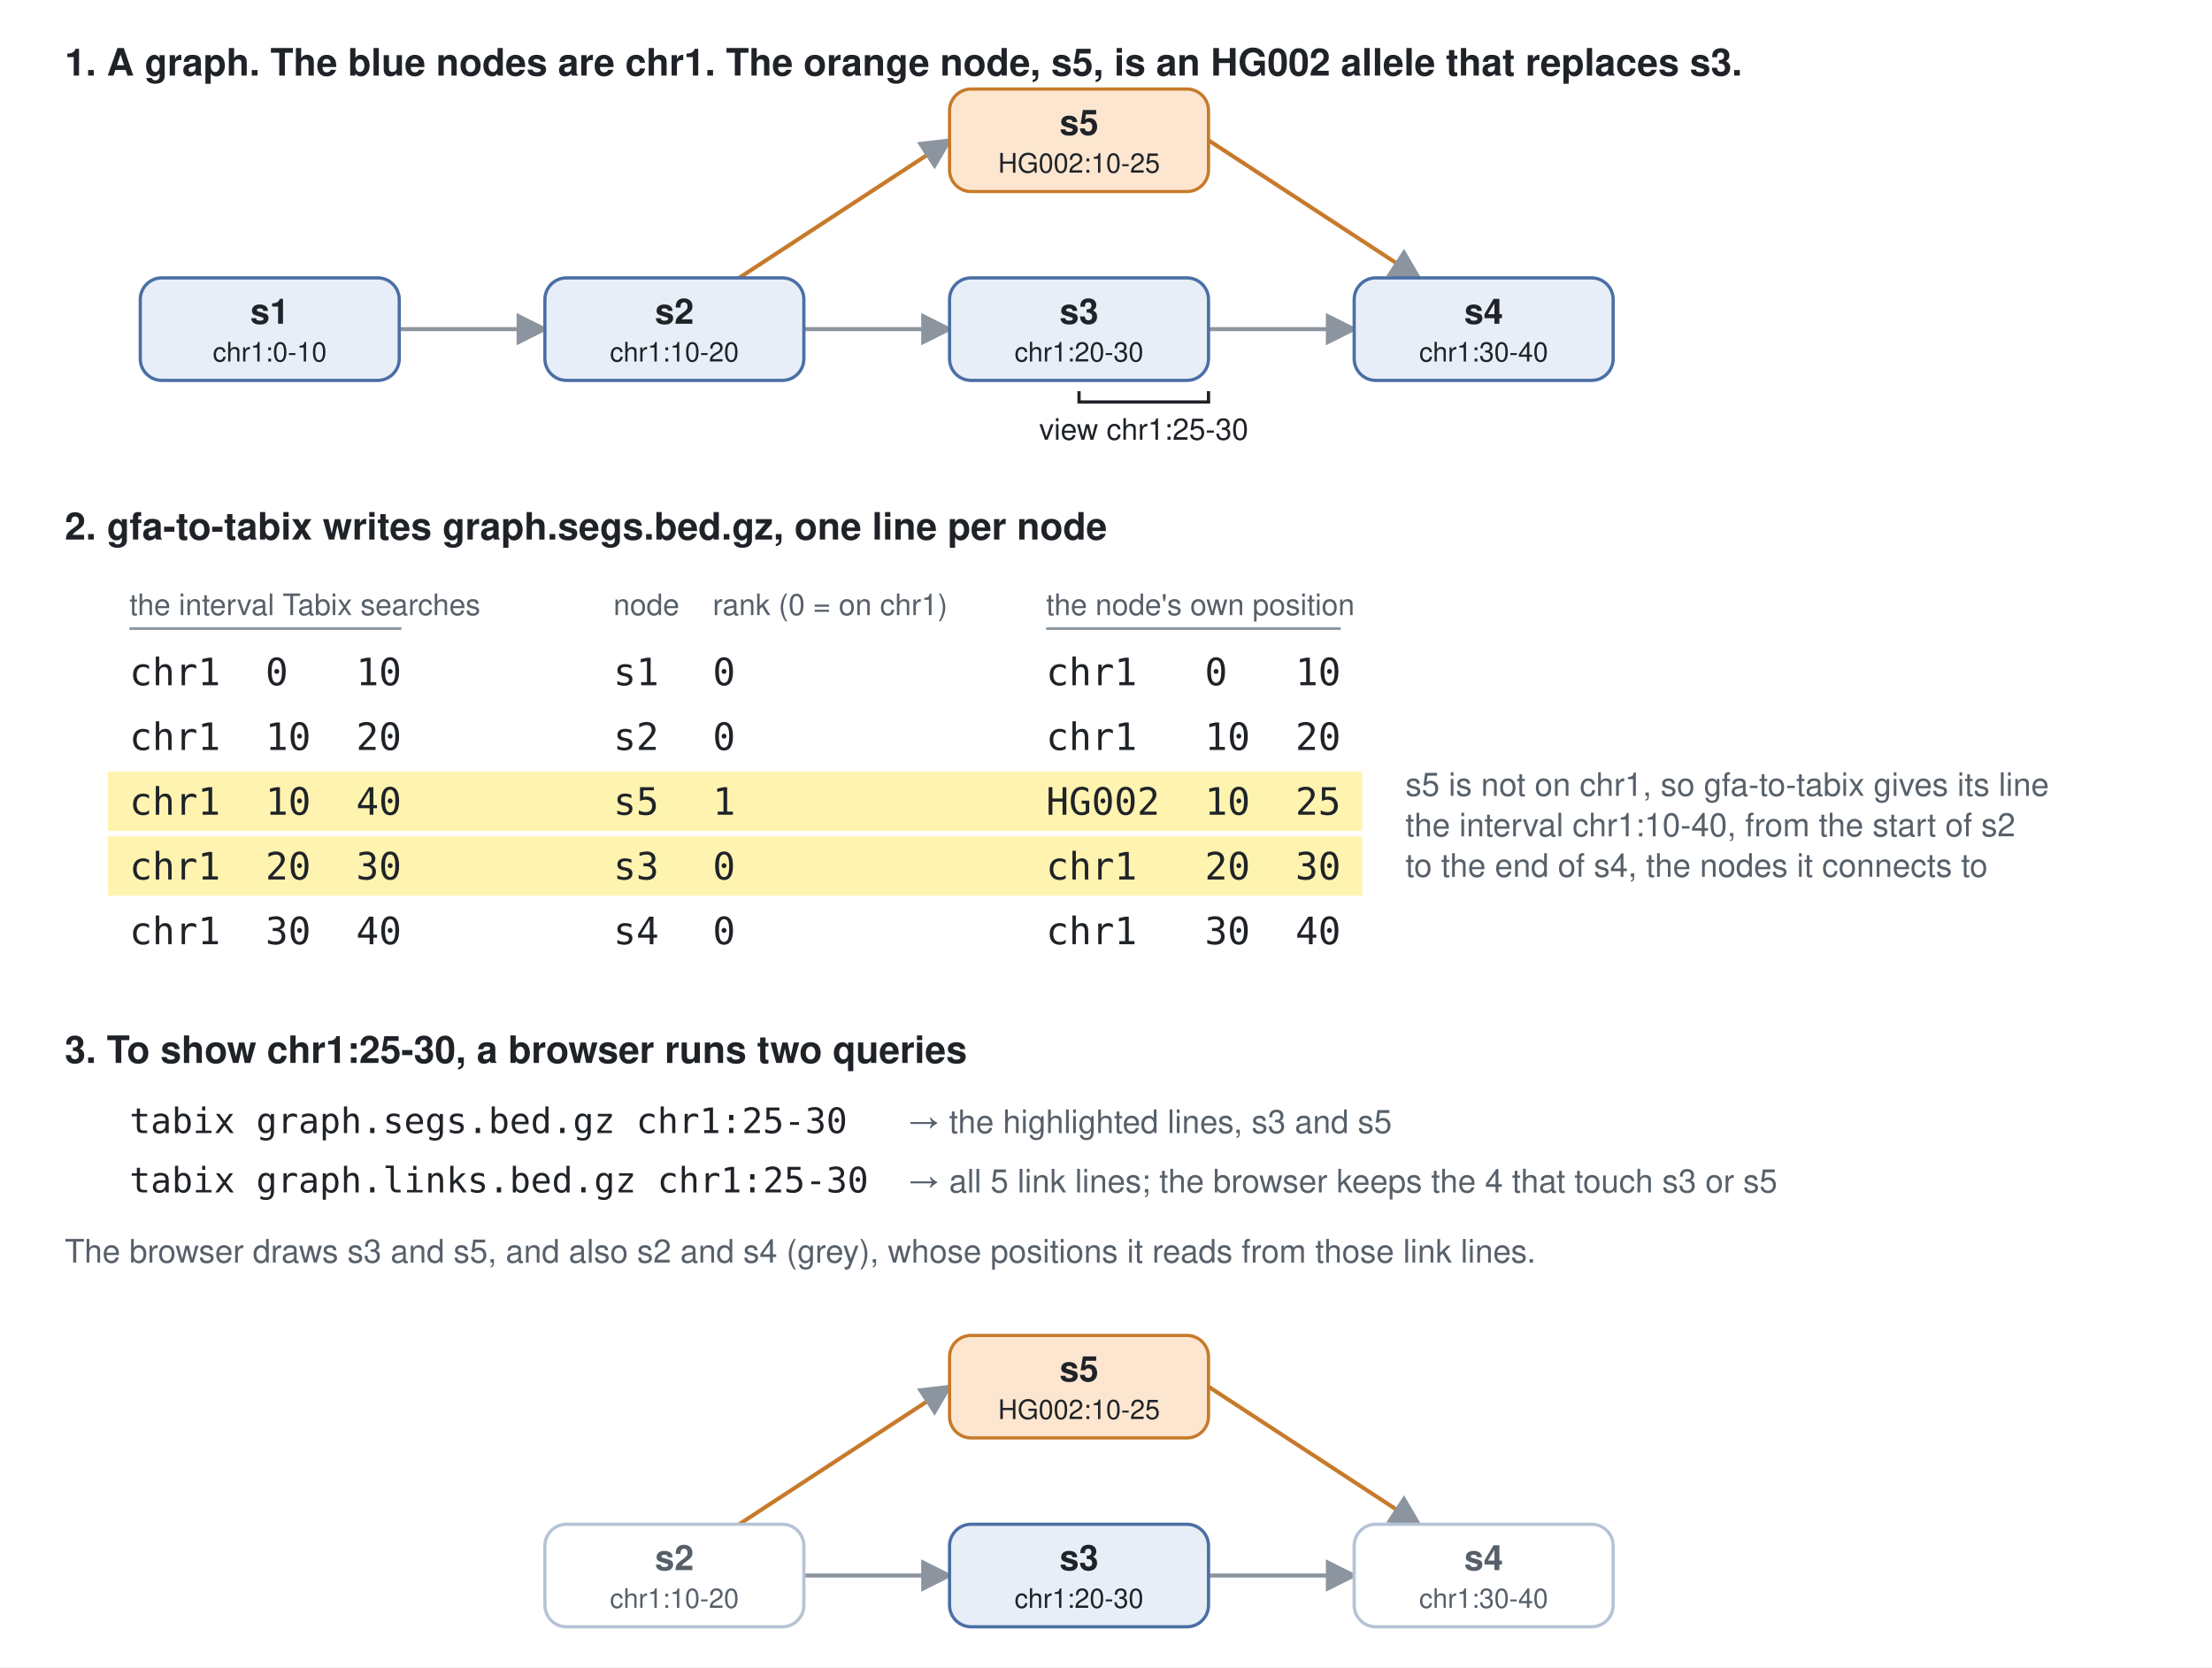
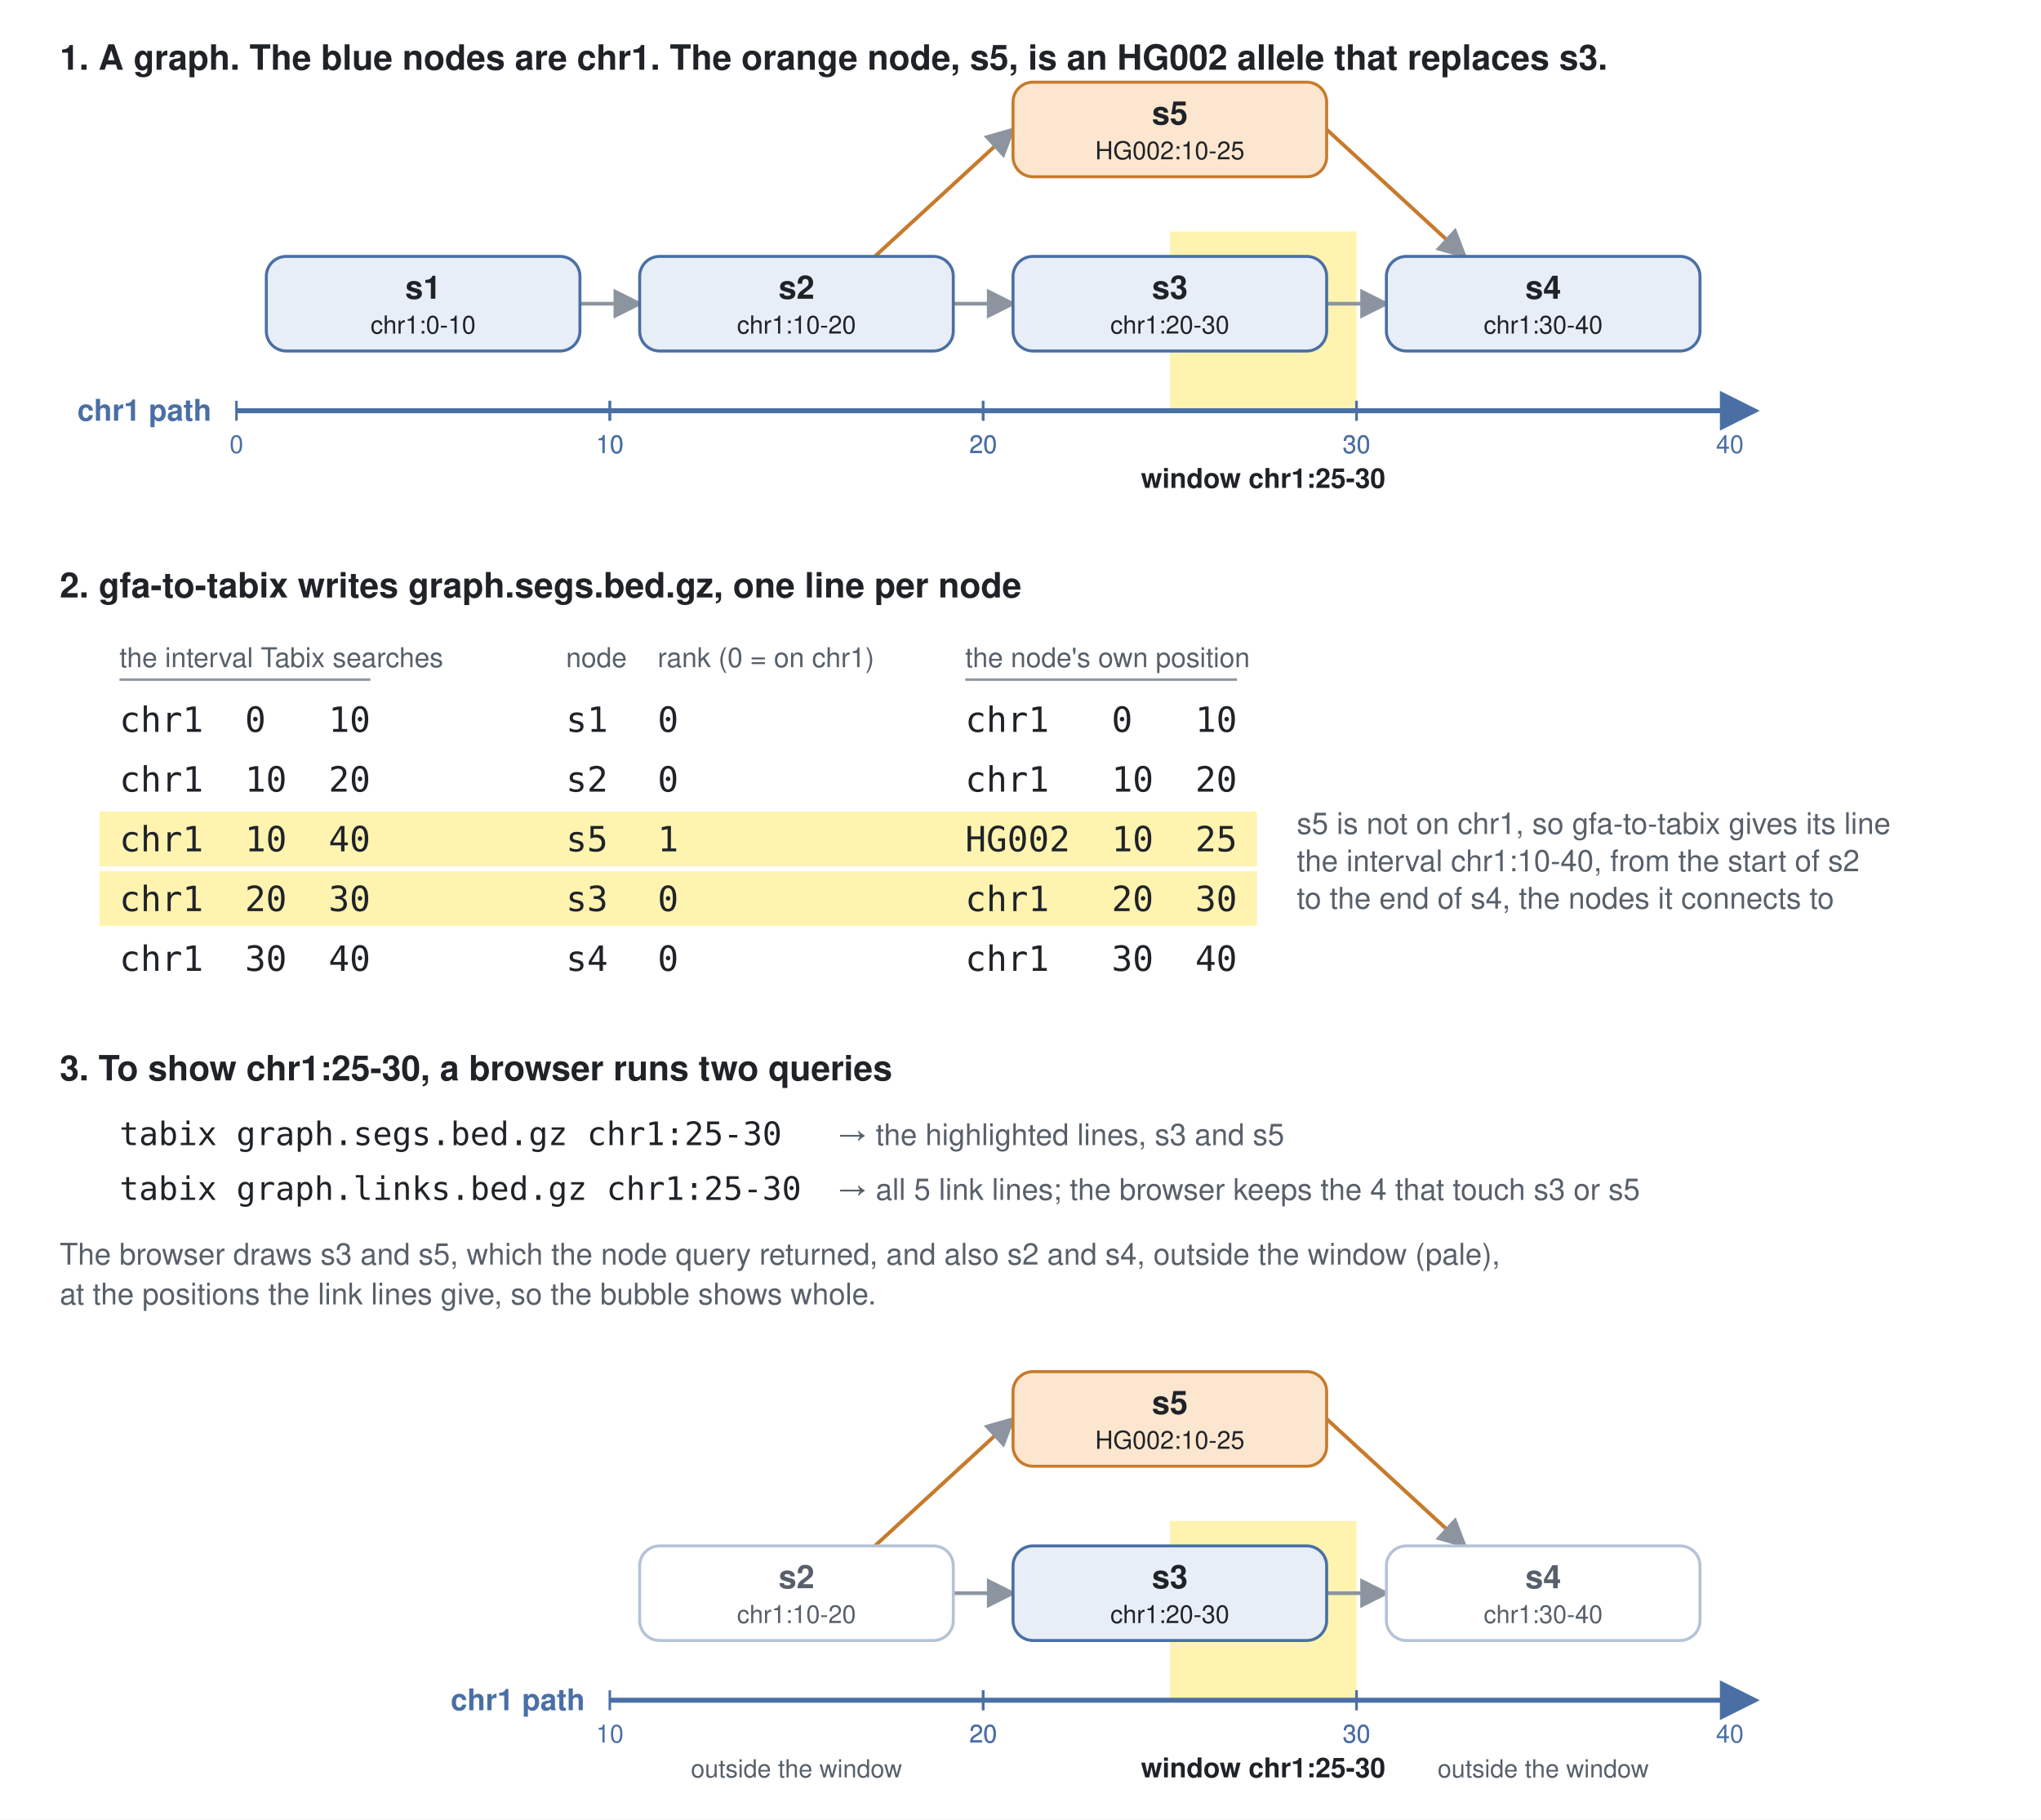
- <svg xmlns="http://www.w3.org/2000/svg" width="820" height="618" viewBox="0 0 820 618" font-family="Helvetica, Arial, sans-serif">
-   <rect width="820" height="618" fill="white" />
+ <svg xmlns="http://www.w3.org/2000/svg" width="820" height="731" viewBox="0 0 820 731" font-family="Helvetica, Arial, sans-serif">
+   <rect width="820" height="731" fill="white" />
  <defs>
    <marker id="head" markerWidth="8" markerHeight="8" refX="7" refY="4" orient="auto">
      <path d="M0,0 L8,4 L0,8 z" fill="#8c959f" />
    </marker>
+     <marker id="ref" markerWidth="8" markerHeight="8" refX="7" refY="4" orient="auto">
+       <path d="M0,0 L8,4 L0,8 z" fill="#4a6fa5" />
+     </marker>
  </defs>
  <text x="24.0" y="28.0" font-size="14" fill="#1f2328" text-anchor="start" font-weight="bold">1. A graph. The blue nodes are chr1. The orange node, s5, is an HG002 allele that replaces s3.</text>
-   <line x1="148.0" y1="122.0" x2="202.0" y2="122.0" stroke="#8c959f" stroke-width="1.5" marker-end="url(#head)" />
-   <line x1="298.0" y1="122.0" x2="352.0" y2="122.0" stroke="#8c959f" stroke-width="1.5" marker-end="url(#head)" />
-   <line x1="274.0" y1="103.0" x2="352.0" y2="52.0" stroke="#c77a2b" stroke-width="1.5" marker-end="url(#head)" />
-   <line x1="448.0" y1="122.0" x2="502.0" y2="122.0" stroke="#8c959f" stroke-width="1.5" marker-end="url(#head)" />
-   <line x1="448.0" y1="52.0" x2="526.0" y2="103.0" stroke="#c77a2b" stroke-width="1.5" marker-end="url(#head)" />
-   <rect x="52.0" y="103.0" width="96" height="38" rx="8" fill="#e8eef7" stroke="#4a6fa5" stroke-width="1.2" />
-   <text x="100.0" y="120.0" font-size="13" fill="#1f2328" text-anchor="middle" font-weight="bold">s1</text>
-   <text x="100.0" y="134.0" font-size="10" fill="#1f2328" text-anchor="middle" font-weight="normal">chr1:0-10</text>
-   <rect x="202.0" y="103.0" width="96" height="38" rx="8" fill="#e8eef7" stroke="#4a6fa5" stroke-width="1.2" />
-   <text x="250.0" y="120.0" font-size="13" fill="#1f2328" text-anchor="middle" font-weight="bold">s2</text>
-   <text x="250.0" y="134.0" font-size="10" fill="#1f2328" text-anchor="middle" font-weight="normal">chr1:10-20</text>
-   <rect x="352.0" y="33.0" width="96" height="38" rx="8" fill="#fde6cf" stroke="#c77a2b" stroke-width="1.2" />
-   <text x="400.0" y="50.0" font-size="13" fill="#1f2328" text-anchor="middle" font-weight="bold">s5</text>
-   <text x="400.0" y="64.0" font-size="10" fill="#1f2328" text-anchor="middle" font-weight="normal">HG002:10-25</text>
-   <rect x="352.0" y="103.0" width="96" height="38" rx="8" fill="#e8eef7" stroke="#4a6fa5" stroke-width="1.2" />
-   <text x="400.0" y="120.0" font-size="13" fill="#1f2328" text-anchor="middle" font-weight="bold">s3</text>
-   <text x="400.0" y="134.0" font-size="10" fill="#1f2328" text-anchor="middle" font-weight="normal">chr1:20-30</text>
-   <rect x="502.0" y="103.0" width="96" height="38" rx="8" fill="#e8eef7" stroke="#4a6fa5" stroke-width="1.2" />
-   <text x="550.0" y="120.0" font-size="13" fill="#1f2328" text-anchor="middle" font-weight="bold">s4</text>
-   <text x="550.0" y="134.0" font-size="10" fill="#1f2328" text-anchor="middle" font-weight="normal">chr1:30-40</text>
-   <path d="M400.0,145.0 V149.0 H448.0 V145.0" fill="none" stroke="#1f2328" stroke-width="1.2" />
-   <text x="424.0" y="163.0" font-size="11" fill="#1f2328" text-anchor="middle" font-weight="normal">view chr1:25-30</text>
-   <text x="24.0" y="200.0" font-size="14" fill="#1f2328" text-anchor="start" font-weight="bold">2. gfa-to-tabix writes graph.segs.bed.gz, one line per node</text>
-   <text x="48.0" y="228.0" font-size="11" fill="#57606a" text-anchor="start" font-weight="normal">the interval Tabix searches</text>
-   <line x1="48.0" y1="233" x2="148.8" y2="233" stroke="#8c959f" />
-   <text x="227.4" y="228.0" font-size="11" fill="#57606a" text-anchor="start" font-weight="normal">node</text>
-   <text x="264.2" y="228.0" font-size="11" fill="#57606a" text-anchor="start" font-weight="normal">rank (0 = on chr1)</text>
-   <text x="387.8" y="228.0" font-size="11" fill="#57606a" text-anchor="start" font-weight="normal">the node's own position</text>
-   <line x1="387.8" y1="233" x2="497.0" y2="233" stroke="#8c959f" />
-   <text x="48.0" y="254.0" font-size="14" fill="#1f2328" text-anchor="start" font-weight="normal" font-family="Menlo, Consolas, DejaVu Sans Mono, monospace">chr1</text>
-   <text x="98.4" y="254.0" font-size="14" fill="#1f2328" text-anchor="start" font-weight="normal" font-family="Menlo, Consolas, DejaVu Sans Mono, monospace">0</text>
-   <text x="132.0" y="254.0" font-size="14" fill="#1f2328" text-anchor="start" font-weight="normal" font-family="Menlo, Consolas, DejaVu Sans Mono, monospace">10</text>
-   <text x="227.4" y="254.0" font-size="14" fill="#1f2328" text-anchor="start" font-weight="normal" font-family="Menlo, Consolas, DejaVu Sans Mono, monospace">s1</text>
-   <text x="264.2" y="254.0" font-size="14" fill="#1f2328" text-anchor="start" font-weight="normal" font-family="Menlo, Consolas, DejaVu Sans Mono, monospace">0</text>
-   <text x="387.8" y="254.0" font-size="14" fill="#1f2328" text-anchor="start" font-weight="normal" font-family="Menlo, Consolas, DejaVu Sans Mono, monospace">chr1</text>
-   <text x="446.6" y="254.0" font-size="14" fill="#1f2328" text-anchor="start" font-weight="normal" font-family="Menlo, Consolas, DejaVu Sans Mono, monospace">0</text>
-   <text x="480.2" y="254.0" font-size="14" fill="#1f2328" text-anchor="start" font-weight="normal" font-family="Menlo, Consolas, DejaVu Sans Mono, monospace">10</text>
-   <text x="48.0" y="278.0" font-size="14" fill="#1f2328" text-anchor="start" font-weight="normal" font-family="Menlo, Consolas, DejaVu Sans Mono, monospace">chr1</text>
-   <text x="98.4" y="278.0" font-size="14" fill="#1f2328" text-anchor="start" font-weight="normal" font-family="Menlo, Consolas, DejaVu Sans Mono, monospace">10</text>
-   <text x="132.0" y="278.0" font-size="14" fill="#1f2328" text-anchor="start" font-weight="normal" font-family="Menlo, Consolas, DejaVu Sans Mono, monospace">20</text>
-   <text x="227.4" y="278.0" font-size="14" fill="#1f2328" text-anchor="start" font-weight="normal" font-family="Menlo, Consolas, DejaVu Sans Mono, monospace">s2</text>
-   <text x="264.2" y="278.0" font-size="14" fill="#1f2328" text-anchor="start" font-weight="normal" font-family="Menlo, Consolas, DejaVu Sans Mono, monospace">0</text>
-   <text x="387.8" y="278.0" font-size="14" fill="#1f2328" text-anchor="start" font-weight="normal" font-family="Menlo, Consolas, DejaVu Sans Mono, monospace">chr1</text>
-   <text x="446.6" y="278.0" font-size="14" fill="#1f2328" text-anchor="start" font-weight="normal" font-family="Menlo, Consolas, DejaVu Sans Mono, monospace">10</text>
-   <text x="480.2" y="278.0" font-size="14" fill="#1f2328" text-anchor="start" font-weight="normal" font-family="Menlo, Consolas, DejaVu Sans Mono, monospace">20</text>
-   <rect x="40" y="286" width="465.0" height="22" fill="#fff3b0" />
-   <text x="48.0" y="302.0" font-size="14" fill="#1f2328" text-anchor="start" font-weight="normal" font-family="Menlo, Consolas, DejaVu Sans Mono, monospace">chr1</text>
-   <text x="98.4" y="302.0" font-size="14" fill="#1f2328" text-anchor="start" font-weight="normal" font-family="Menlo, Consolas, DejaVu Sans Mono, monospace">10</text>
-   <text x="132.0" y="302.0" font-size="14" fill="#1f2328" text-anchor="start" font-weight="normal" font-family="Menlo, Consolas, DejaVu Sans Mono, monospace">40</text>
-   <text x="227.4" y="302.0" font-size="14" fill="#1f2328" text-anchor="start" font-weight="normal" font-family="Menlo, Consolas, DejaVu Sans Mono, monospace">s5</text>
-   <text x="264.2" y="302.0" font-size="14" fill="#1f2328" text-anchor="start" font-weight="normal" font-family="Menlo, Consolas, DejaVu Sans Mono, monospace">1</text>
-   <text x="387.8" y="302.0" font-size="14" fill="#1f2328" text-anchor="start" font-weight="normal" font-family="Menlo, Consolas, DejaVu Sans Mono, monospace">HG002</text>
-   <text x="446.6" y="302.0" font-size="14" fill="#1f2328" text-anchor="start" font-weight="normal" font-family="Menlo, Consolas, DejaVu Sans Mono, monospace">10</text>
-   <text x="480.2" y="302.0" font-size="14" fill="#1f2328" text-anchor="start" font-weight="normal" font-family="Menlo, Consolas, DejaVu Sans Mono, monospace">25</text>
-   <rect x="40" y="310" width="465.0" height="22" fill="#fff3b0" />
-   <text x="48.0" y="326.0" font-size="14" fill="#1f2328" text-anchor="start" font-weight="normal" font-family="Menlo, Consolas, DejaVu Sans Mono, monospace">chr1</text>
-   <text x="98.4" y="326.0" font-size="14" fill="#1f2328" text-anchor="start" font-weight="normal" font-family="Menlo, Consolas, DejaVu Sans Mono, monospace">20</text>
-   <text x="132.0" y="326.0" font-size="14" fill="#1f2328" text-anchor="start" font-weight="normal" font-family="Menlo, Consolas, DejaVu Sans Mono, monospace">30</text>
-   <text x="227.4" y="326.0" font-size="14" fill="#1f2328" text-anchor="start" font-weight="normal" font-family="Menlo, Consolas, DejaVu Sans Mono, monospace">s3</text>
-   <text x="264.2" y="326.0" font-size="14" fill="#1f2328" text-anchor="start" font-weight="normal" font-family="Menlo, Consolas, DejaVu Sans Mono, monospace">0</text>
-   <text x="387.8" y="326.0" font-size="14" fill="#1f2328" text-anchor="start" font-weight="normal" font-family="Menlo, Consolas, DejaVu Sans Mono, monospace">chr1</text>
-   <text x="446.6" y="326.0" font-size="14" fill="#1f2328" text-anchor="start" font-weight="normal" font-family="Menlo, Consolas, DejaVu Sans Mono, monospace">20</text>
-   <text x="480.2" y="326.0" font-size="14" fill="#1f2328" text-anchor="start" font-weight="normal" font-family="Menlo, Consolas, DejaVu Sans Mono, monospace">30</text>
-   <text x="48.0" y="350.0" font-size="14" fill="#1f2328" text-anchor="start" font-weight="normal" font-family="Menlo, Consolas, DejaVu Sans Mono, monospace">chr1</text>
-   <text x="98.4" y="350.0" font-size="14" fill="#1f2328" text-anchor="start" font-weight="normal" font-family="Menlo, Consolas, DejaVu Sans Mono, monospace">30</text>
-   <text x="132.0" y="350.0" font-size="14" fill="#1f2328" text-anchor="start" font-weight="normal" font-family="Menlo, Consolas, DejaVu Sans Mono, monospace">40</text>
-   <text x="227.4" y="350.0" font-size="14" fill="#1f2328" text-anchor="start" font-weight="normal" font-family="Menlo, Consolas, DejaVu Sans Mono, monospace">s4</text>
-   <text x="264.2" y="350.0" font-size="14" fill="#1f2328" text-anchor="start" font-weight="normal" font-family="Menlo, Consolas, DejaVu Sans Mono, monospace">0</text>
-   <text x="387.8" y="350.0" font-size="14" fill="#1f2328" text-anchor="start" font-weight="normal" font-family="Menlo, Consolas, DejaVu Sans Mono, monospace">chr1</text>
-   <text x="446.6" y="350.0" font-size="14" fill="#1f2328" text-anchor="start" font-weight="normal" font-family="Menlo, Consolas, DejaVu Sans Mono, monospace">30</text>
-   <text x="480.2" y="350.0" font-size="14" fill="#1f2328" text-anchor="start" font-weight="normal" font-family="Menlo, Consolas, DejaVu Sans Mono, monospace">40</text>
-   <text x="521.0" y="295.0" font-size="12" fill="#57606a" text-anchor="start" font-weight="normal">s5 is not on chr1, so gfa-to-tabix gives its line</text>
-   <text x="521.0" y="310.0" font-size="12" fill="#57606a" text-anchor="start" font-weight="normal">the interval chr1:10-40, from the start of s2</text>
-   <text x="521.0" y="325.0" font-size="12" fill="#57606a" text-anchor="start" font-weight="normal">to the end of s4, the nodes it connects to</text>
-   <text x="24.0" y="394.0" font-size="14" fill="#1f2328" text-anchor="start" font-weight="bold">3. To show chr1:25-30, a browser runs two queries</text>
-   <text x="48.0" y="420.0" font-size="13" fill="#1f2328" text-anchor="start" font-weight="normal" font-family="Menlo, Consolas, DejaVu Sans Mono, monospace">tabix graph.segs.bed.gz chr1:25-30</text>
-   <text x="336.5" y="420.0" font-size="12" fill="#57606a" text-anchor="start" font-weight="normal">→ the highlighted lines, s3 and s5</text>
-   <text x="48.0" y="442.0" font-size="13" fill="#1f2328" text-anchor="start" font-weight="normal" font-family="Menlo, Consolas, DejaVu Sans Mono, monospace">tabix graph.links.bed.gz chr1:25-30</text>
-   <text x="336.5" y="442.0" font-size="12" fill="#57606a" text-anchor="start" font-weight="normal">→ all 5 link lines; the browser keeps the 4 that touch s3 or s5</text>
-   <text x="24.0" y="468.0" font-size="12" fill="#57606a" text-anchor="start" font-weight="normal">The browser draws s3 and s5, and also s2 and s4 (grey), whose positions it reads from those link lines.</text>
-   <line x1="298.0" y1="584.0" x2="352.0" y2="584.0" stroke="#8c959f" stroke-width="1.5" marker-end="url(#head)" />
-   <line x1="274.0" y1="565.0" x2="352.0" y2="514.0" stroke="#c77a2b" stroke-width="1.5" marker-end="url(#head)" />
-   <line x1="448.0" y1="584.0" x2="502.0" y2="584.0" stroke="#8c959f" stroke-width="1.5" marker-end="url(#head)" />
-   <line x1="448.0" y1="514.0" x2="526.0" y2="565.0" stroke="#c77a2b" stroke-width="1.5" marker-end="url(#head)" />
-   <rect x="202.0" y="565.0" width="96" height="38" rx="8" fill="white" stroke="#b6c3d6" stroke-width="1.2" />
-   <text x="250.0" y="582.0" font-size="13" fill="#57606a" text-anchor="middle" font-weight="bold">s2</text>
-   <text x="250.0" y="596.0" font-size="10" fill="#57606a" text-anchor="middle" font-weight="normal">chr1:10-20</text>
-   <rect x="352.0" y="565.0" width="96" height="38" rx="8" fill="#e8eef7" stroke="#4a6fa5" stroke-width="1.2" />
-   <text x="400.0" y="582.0" font-size="13" fill="#1f2328" text-anchor="middle" font-weight="bold">s3</text>
-   <text x="400.0" y="596.0" font-size="10" fill="#1f2328" text-anchor="middle" font-weight="normal">chr1:20-30</text>
-   <rect x="502.0" y="565.0" width="96" height="38" rx="8" fill="white" stroke="#b6c3d6" stroke-width="1.2" />
-   <text x="550.0" y="582.0" font-size="13" fill="#57606a" text-anchor="middle" font-weight="bold">s4</text>
-   <text x="550.0" y="596.0" font-size="10" fill="#57606a" text-anchor="middle" font-weight="normal">chr1:30-40</text>
-   <rect x="352.0" y="495.0" width="96" height="38" rx="8" fill="#fde6cf" stroke="#c77a2b" stroke-width="1.2" />
-   <text x="400.0" y="512.0" font-size="13" fill="#1f2328" text-anchor="middle" font-weight="bold">s5</text>
-   <text x="400.0" y="526.0" font-size="10" fill="#1f2328" text-anchor="middle" font-weight="normal">HG002:10-25</text>
+   <rect x="470.0" y="93.0" width="75.0" height="72.0" fill="#fff3b0" />
+   <line x1="95.0" y1="165.0" x2="705.0" y2="165.0" stroke="#4a6fa5" stroke-width="2" marker-end="url(#ref)" />
+   <text x="85.0" y="169.0" font-size="12" fill="#4a6fa5" text-anchor="end" font-weight="bold">chr1 path</text>
+   <line x1="95.0" y1="161.0" x2="95.0" y2="169.0" stroke="#4a6fa5" />
+   <text x="95.0" y="182.0" font-size="10" fill="#4a6fa5" text-anchor="middle" font-weight="normal">0</text>
+   <line x1="245.0" y1="161.0" x2="245.0" y2="169.0" stroke="#4a6fa5" />
+   <text x="245.0" y="182.0" font-size="10" fill="#4a6fa5" text-anchor="middle" font-weight="normal">10</text>
+   <line x1="245.0" y1="161.0" x2="245.0" y2="169.0" stroke="#4a6fa5" />
+   <text x="245.0" y="182.0" font-size="10" fill="#4a6fa5" text-anchor="middle" font-weight="normal">10</text>
+   <line x1="395.0" y1="161.0" x2="395.0" y2="169.0" stroke="#4a6fa5" />
+   <text x="395.0" y="182.0" font-size="10" fill="#4a6fa5" text-anchor="middle" font-weight="normal">20</text>
+   <line x1="395.0" y1="161.0" x2="395.0" y2="169.0" stroke="#4a6fa5" />
+   <text x="395.0" y="182.0" font-size="10" fill="#4a6fa5" text-anchor="middle" font-weight="normal">20</text>
+   <line x1="545.0" y1="161.0" x2="545.0" y2="169.0" stroke="#4a6fa5" />
+   <text x="545.0" y="182.0" font-size="10" fill="#4a6fa5" text-anchor="middle" font-weight="normal">30</text>
+   <line x1="695.0" y1="161.0" x2="695.0" y2="169.0" stroke="#4a6fa5" />
+   <text x="695.0" y="182.0" font-size="10" fill="#4a6fa5" text-anchor="middle" font-weight="normal">40</text>
+   <line x1="545.0" y1="161.0" x2="545.0" y2="169.0" stroke="#4a6fa5" />
+   <text x="545.0" y="182.0" font-size="10" fill="#4a6fa5" text-anchor="middle" font-weight="normal">30</text>
+   <text x="507.5" y="196.0" font-size="11" fill="#1f2328" text-anchor="middle" font-weight="bold">window chr1:25-30</text>
+   <line x1="233.0" y1="122.0" x2="257.0" y2="122.0" stroke="#8c959f" stroke-width="1.5" marker-end="url(#head)" />
+   <line x1="383.0" y1="122.0" x2="407.0" y2="122.0" stroke="#8c959f" stroke-width="1.5" marker-end="url(#head)" />
+   <line x1="351.5" y1="103.0" x2="407.0" y2="52.0" stroke="#c77a2b" stroke-width="1.5" marker-end="url(#head)" />
+   <line x1="533.0" y1="122.0" x2="557.0" y2="122.0" stroke="#8c959f" stroke-width="1.5" marker-end="url(#head)" />
+   <line x1="533.0" y1="52.0" x2="588.5" y2="103.0" stroke="#c77a2b" stroke-width="1.5" marker-end="url(#head)" />
+   <rect x="107.0" y="103.0" width="126" height="38" rx="8" fill="#e8eef7" stroke="#4a6fa5" stroke-width="1.2" />
+   <text x="170.0" y="120.0" font-size="13" fill="#1f2328" text-anchor="middle" font-weight="bold">s1</text>
+   <text x="170.0" y="134.0" font-size="10" fill="#1f2328" text-anchor="middle" font-weight="normal">chr1:0-10</text>
+   <rect x="257.0" y="103.0" width="126" height="38" rx="8" fill="#e8eef7" stroke="#4a6fa5" stroke-width="1.2" />
+   <text x="320.0" y="120.0" font-size="13" fill="#1f2328" text-anchor="middle" font-weight="bold">s2</text>
+   <text x="320.0" y="134.0" font-size="10" fill="#1f2328" text-anchor="middle" font-weight="normal">chr1:10-20</text>
+   <rect x="407.0" y="33.0" width="126" height="38" rx="8" fill="#fde6cf" stroke="#c77a2b" stroke-width="1.2" />
+   <text x="470.0" y="50.0" font-size="13" fill="#1f2328" text-anchor="middle" font-weight="bold">s5</text>
+   <text x="470.0" y="64.0" font-size="10" fill="#1f2328" text-anchor="middle" font-weight="normal">HG002:10-25</text>
+   <rect x="407.0" y="103.0" width="126" height="38" rx="8" fill="#e8eef7" stroke="#4a6fa5" stroke-width="1.2" />
+   <text x="470.0" y="120.0" font-size="13" fill="#1f2328" text-anchor="middle" font-weight="bold">s3</text>
+   <text x="470.0" y="134.0" font-size="10" fill="#1f2328" text-anchor="middle" font-weight="normal">chr1:20-30</text>
+   <rect x="557.0" y="103.0" width="126" height="38" rx="8" fill="#e8eef7" stroke="#4a6fa5" stroke-width="1.2" />
+   <text x="620.0" y="120.0" font-size="13" fill="#1f2328" text-anchor="middle" font-weight="bold">s4</text>
+   <text x="620.0" y="134.0" font-size="10" fill="#1f2328" text-anchor="middle" font-weight="normal">chr1:30-40</text>
+   <text x="24.0" y="240.0" font-size="14" fill="#1f2328" text-anchor="start" font-weight="bold">2. gfa-to-tabix writes graph.segs.bed.gz, one line per node</text>
+   <text x="48.0" y="268.0" font-size="11" fill="#57606a" text-anchor="start" font-weight="normal">the interval Tabix searches</text>
+   <line x1="48.0" y1="273" x2="148.8" y2="273" stroke="#8c959f" />
+   <text x="227.4" y="268.0" font-size="11" fill="#57606a" text-anchor="start" font-weight="normal">node</text>
+   <text x="264.2" y="268.0" font-size="11" fill="#57606a" text-anchor="start" font-weight="normal">rank (0 = on chr1)</text>
+   <text x="387.8" y="268.0" font-size="11" fill="#57606a" text-anchor="start" font-weight="normal">the node's own position</text>
+   <line x1="387.8" y1="273" x2="497.0" y2="273" stroke="#8c959f" />
+   <text x="48.0" y="294.0" font-size="14" fill="#1f2328" text-anchor="start" font-weight="normal" font-family="Menlo, Consolas, DejaVu Sans Mono, monospace">chr1</text>
+   <text x="98.4" y="294.0" font-size="14" fill="#1f2328" text-anchor="start" font-weight="normal" font-family="Menlo, Consolas, DejaVu Sans Mono, monospace">0</text>
+   <text x="132.0" y="294.0" font-size="14" fill="#1f2328" text-anchor="start" font-weight="normal" font-family="Menlo, Consolas, DejaVu Sans Mono, monospace">10</text>
+   <text x="227.4" y="294.0" font-size="14" fill="#1f2328" text-anchor="start" font-weight="normal" font-family="Menlo, Consolas, DejaVu Sans Mono, monospace">s1</text>
+   <text x="264.2" y="294.0" font-size="14" fill="#1f2328" text-anchor="start" font-weight="normal" font-family="Menlo, Consolas, DejaVu Sans Mono, monospace">0</text>
+   <text x="387.8" y="294.0" font-size="14" fill="#1f2328" text-anchor="start" font-weight="normal" font-family="Menlo, Consolas, DejaVu Sans Mono, monospace">chr1</text>
+   <text x="446.6" y="294.0" font-size="14" fill="#1f2328" text-anchor="start" font-weight="normal" font-family="Menlo, Consolas, DejaVu Sans Mono, monospace">0</text>
+   <text x="480.2" y="294.0" font-size="14" fill="#1f2328" text-anchor="start" font-weight="normal" font-family="Menlo, Consolas, DejaVu Sans Mono, monospace">10</text>
+   <text x="48.0" y="318.0" font-size="14" fill="#1f2328" text-anchor="start" font-weight="normal" font-family="Menlo, Consolas, DejaVu Sans Mono, monospace">chr1</text>
+   <text x="98.4" y="318.0" font-size="14" fill="#1f2328" text-anchor="start" font-weight="normal" font-family="Menlo, Consolas, DejaVu Sans Mono, monospace">10</text>
+   <text x="132.0" y="318.0" font-size="14" fill="#1f2328" text-anchor="start" font-weight="normal" font-family="Menlo, Consolas, DejaVu Sans Mono, monospace">20</text>
+   <text x="227.4" y="318.0" font-size="14" fill="#1f2328" text-anchor="start" font-weight="normal" font-family="Menlo, Consolas, DejaVu Sans Mono, monospace">s2</text>
+   <text x="264.2" y="318.0" font-size="14" fill="#1f2328" text-anchor="start" font-weight="normal" font-family="Menlo, Consolas, DejaVu Sans Mono, monospace">0</text>
+   <text x="387.8" y="318.0" font-size="14" fill="#1f2328" text-anchor="start" font-weight="normal" font-family="Menlo, Consolas, DejaVu Sans Mono, monospace">chr1</text>
+   <text x="446.6" y="318.0" font-size="14" fill="#1f2328" text-anchor="start" font-weight="normal" font-family="Menlo, Consolas, DejaVu Sans Mono, monospace">10</text>
+   <text x="480.2" y="318.0" font-size="14" fill="#1f2328" text-anchor="start" font-weight="normal" font-family="Menlo, Consolas, DejaVu Sans Mono, monospace">20</text>
+   <rect x="40" y="326" width="465.0" height="22" fill="#fff3b0" />
+   <text x="48.0" y="342.0" font-size="14" fill="#1f2328" text-anchor="start" font-weight="normal" font-family="Menlo, Consolas, DejaVu Sans Mono, monospace">chr1</text>
+   <text x="98.4" y="342.0" font-size="14" fill="#1f2328" text-anchor="start" font-weight="normal" font-family="Menlo, Consolas, DejaVu Sans Mono, monospace">10</text>
+   <text x="132.0" y="342.0" font-size="14" fill="#1f2328" text-anchor="start" font-weight="normal" font-family="Menlo, Consolas, DejaVu Sans Mono, monospace">40</text>
+   <text x="227.4" y="342.0" font-size="14" fill="#1f2328" text-anchor="start" font-weight="normal" font-family="Menlo, Consolas, DejaVu Sans Mono, monospace">s5</text>
+   <text x="264.2" y="342.0" font-size="14" fill="#1f2328" text-anchor="start" font-weight="normal" font-family="Menlo, Consolas, DejaVu Sans Mono, monospace">1</text>
+   <text x="387.8" y="342.0" font-size="14" fill="#1f2328" text-anchor="start" font-weight="normal" font-family="Menlo, Consolas, DejaVu Sans Mono, monospace">HG002</text>
+   <text x="446.6" y="342.0" font-size="14" fill="#1f2328" text-anchor="start" font-weight="normal" font-family="Menlo, Consolas, DejaVu Sans Mono, monospace">10</text>
+   <text x="480.2" y="342.0" font-size="14" fill="#1f2328" text-anchor="start" font-weight="normal" font-family="Menlo, Consolas, DejaVu Sans Mono, monospace">25</text>
+   <rect x="40" y="350" width="465.0" height="22" fill="#fff3b0" />
+   <text x="48.0" y="366.0" font-size="14" fill="#1f2328" text-anchor="start" font-weight="normal" font-family="Menlo, Consolas, DejaVu Sans Mono, monospace">chr1</text>
+   <text x="98.4" y="366.0" font-size="14" fill="#1f2328" text-anchor="start" font-weight="normal" font-family="Menlo, Consolas, DejaVu Sans Mono, monospace">20</text>
+   <text x="132.0" y="366.0" font-size="14" fill="#1f2328" text-anchor="start" font-weight="normal" font-family="Menlo, Consolas, DejaVu Sans Mono, monospace">30</text>
+   <text x="227.4" y="366.0" font-size="14" fill="#1f2328" text-anchor="start" font-weight="normal" font-family="Menlo, Consolas, DejaVu Sans Mono, monospace">s3</text>
+   <text x="264.2" y="366.0" font-size="14" fill="#1f2328" text-anchor="start" font-weight="normal" font-family="Menlo, Consolas, DejaVu Sans Mono, monospace">0</text>
+   <text x="387.8" y="366.0" font-size="14" fill="#1f2328" text-anchor="start" font-weight="normal" font-family="Menlo, Consolas, DejaVu Sans Mono, monospace">chr1</text>
+   <text x="446.6" y="366.0" font-size="14" fill="#1f2328" text-anchor="start" font-weight="normal" font-family="Menlo, Consolas, DejaVu Sans Mono, monospace">20</text>
+   <text x="480.2" y="366.0" font-size="14" fill="#1f2328" text-anchor="start" font-weight="normal" font-family="Menlo, Consolas, DejaVu Sans Mono, monospace">30</text>
+   <text x="48.0" y="390.0" font-size="14" fill="#1f2328" text-anchor="start" font-weight="normal" font-family="Menlo, Consolas, DejaVu Sans Mono, monospace">chr1</text>
+   <text x="98.4" y="390.0" font-size="14" fill="#1f2328" text-anchor="start" font-weight="normal" font-family="Menlo, Consolas, DejaVu Sans Mono, monospace">30</text>
+   <text x="132.0" y="390.0" font-size="14" fill="#1f2328" text-anchor="start" font-weight="normal" font-family="Menlo, Consolas, DejaVu Sans Mono, monospace">40</text>
+   <text x="227.4" y="390.0" font-size="14" fill="#1f2328" text-anchor="start" font-weight="normal" font-family="Menlo, Consolas, DejaVu Sans Mono, monospace">s4</text>
+   <text x="264.2" y="390.0" font-size="14" fill="#1f2328" text-anchor="start" font-weight="normal" font-family="Menlo, Consolas, DejaVu Sans Mono, monospace">0</text>
+   <text x="387.8" y="390.0" font-size="14" fill="#1f2328" text-anchor="start" font-weight="normal" font-family="Menlo, Consolas, DejaVu Sans Mono, monospace">chr1</text>
+   <text x="446.6" y="390.0" font-size="14" fill="#1f2328" text-anchor="start" font-weight="normal" font-family="Menlo, Consolas, DejaVu Sans Mono, monospace">30</text>
+   <text x="480.2" y="390.0" font-size="14" fill="#1f2328" text-anchor="start" font-weight="normal" font-family="Menlo, Consolas, DejaVu Sans Mono, monospace">40</text>
+   <text x="521.0" y="335.0" font-size="12" fill="#57606a" text-anchor="start" font-weight="normal">s5 is not on chr1, so gfa-to-tabix gives its line</text>
+   <text x="521.0" y="350.0" font-size="12" fill="#57606a" text-anchor="start" font-weight="normal">the interval chr1:10-40, from the start of s2</text>
+   <text x="521.0" y="365.0" font-size="12" fill="#57606a" text-anchor="start" font-weight="normal">to the end of s4, the nodes it connects to</text>
+   <text x="24.0" y="434.0" font-size="14" fill="#1f2328" text-anchor="start" font-weight="bold">3. To show chr1:25-30, a browser runs two queries</text>
+   <text x="48.0" y="460.0" font-size="13" fill="#1f2328" text-anchor="start" font-weight="normal" font-family="Menlo, Consolas, DejaVu Sans Mono, monospace">tabix graph.segs.bed.gz chr1:25-30</text>
+   <text x="336.5" y="460.0" font-size="12" fill="#57606a" text-anchor="start" font-weight="normal">→ the highlighted lines, s3 and s5</text>
+   <text x="48.0" y="482.0" font-size="13" fill="#1f2328" text-anchor="start" font-weight="normal" font-family="Menlo, Consolas, DejaVu Sans Mono, monospace">tabix graph.links.bed.gz chr1:25-30</text>
+   <text x="336.5" y="482.0" font-size="12" fill="#57606a" text-anchor="start" font-weight="normal">→ all 5 link lines; the browser keeps the 4 that touch s3 or s5</text>
+   <text x="24.0" y="508.0" font-size="12" fill="#57606a" text-anchor="start" font-weight="normal">The browser draws s3 and s5, which the node query returned, and also s2 and s4, outside the window (pale),</text>
+   <text x="24.0" y="524.0" font-size="12" fill="#57606a" text-anchor="start" font-weight="normal">at the positions the link lines give, so the bubble shows whole.</text>
+   <rect x="470.0" y="611.0" width="75.0" height="72.0" fill="#fff3b0" />
+   <line x1="245.0" y1="683.0" x2="705.0" y2="683.0" stroke="#4a6fa5" stroke-width="2" marker-end="url(#ref)" />
+   <text x="235.0" y="687.0" font-size="12" fill="#4a6fa5" text-anchor="end" font-weight="bold">chr1 path</text>
+   <line x1="245.0" y1="679.0" x2="245.0" y2="687.0" stroke="#4a6fa5" />
+   <text x="245.0" y="700.0" font-size="10" fill="#4a6fa5" text-anchor="middle" font-weight="normal">10</text>
+   <line x1="395.0" y1="679.0" x2="395.0" y2="687.0" stroke="#4a6fa5" />
+   <text x="395.0" y="700.0" font-size="10" fill="#4a6fa5" text-anchor="middle" font-weight="normal">20</text>
+   <line x1="395.0" y1="679.0" x2="395.0" y2="687.0" stroke="#4a6fa5" />
+   <text x="395.0" y="700.0" font-size="10" fill="#4a6fa5" text-anchor="middle" font-weight="normal">20</text>
+   <line x1="545.0" y1="679.0" x2="545.0" y2="687.0" stroke="#4a6fa5" />
+   <text x="545.0" y="700.0" font-size="10" fill="#4a6fa5" text-anchor="middle" font-weight="normal">30</text>
+   <line x1="695.0" y1="679.0" x2="695.0" y2="687.0" stroke="#4a6fa5" />
+   <text x="695.0" y="700.0" font-size="10" fill="#4a6fa5" text-anchor="middle" font-weight="normal">40</text>
+   <line x1="545.0" y1="679.0" x2="545.0" y2="687.0" stroke="#4a6fa5" />
+   <text x="545.0" y="700.0" font-size="10" fill="#4a6fa5" text-anchor="middle" font-weight="normal">30</text>
+   <text x="507.5" y="714.0" font-size="11" fill="#1f2328" text-anchor="middle" font-weight="bold">window chr1:25-30</text>
+   <line x1="383.0" y1="640.0" x2="407.0" y2="640.0" stroke="#8c959f" stroke-width="1.5" marker-end="url(#head)" />
+   <line x1="351.5" y1="621.0" x2="407.0" y2="570.0" stroke="#c77a2b" stroke-width="1.5" marker-end="url(#head)" />
+   <line x1="533.0" y1="640.0" x2="557.0" y2="640.0" stroke="#8c959f" stroke-width="1.5" marker-end="url(#head)" />
+   <line x1="533.0" y1="570.0" x2="588.5" y2="621.0" stroke="#c77a2b" stroke-width="1.5" marker-end="url(#head)" />
+   <rect x="257.0" y="621.0" width="126" height="38" rx="8" fill="white" stroke="#b6c3d6" stroke-width="1.2" />
+   <text x="320.0" y="638.0" font-size="13" fill="#57606a" text-anchor="middle" font-weight="bold">s2</text>
+   <text x="320.0" y="652.0" font-size="10" fill="#57606a" text-anchor="middle" font-weight="normal">chr1:10-20</text>
+   <rect x="407.0" y="621.0" width="126" height="38" rx="8" fill="#e8eef7" stroke="#4a6fa5" stroke-width="1.2" />
+   <text x="470.0" y="638.0" font-size="13" fill="#1f2328" text-anchor="middle" font-weight="bold">s3</text>
+   <text x="470.0" y="652.0" font-size="10" fill="#1f2328" text-anchor="middle" font-weight="normal">chr1:20-30</text>
+   <rect x="557.0" y="621.0" width="126" height="38" rx="8" fill="white" stroke="#b6c3d6" stroke-width="1.2" />
+   <text x="620.0" y="638.0" font-size="13" fill="#57606a" text-anchor="middle" font-weight="bold">s4</text>
+   <text x="620.0" y="652.0" font-size="10" fill="#57606a" text-anchor="middle" font-weight="normal">chr1:30-40</text>
+   <rect x="407.0" y="551.0" width="126" height="38" rx="8" fill="#fde6cf" stroke="#c77a2b" stroke-width="1.2" />
+   <text x="470.0" y="568.0" font-size="13" fill="#1f2328" text-anchor="middle" font-weight="bold">s5</text>
+   <text x="470.0" y="582.0" font-size="10" fill="#1f2328" text-anchor="middle" font-weight="normal">HG002:10-25</text>
+   <text x="320.0" y="714.0" font-size="10" fill="#57606a" text-anchor="middle" font-weight="normal">outside the window</text>
+   <text x="620.0" y="714.0" font-size="10" fill="#57606a" text-anchor="middle" font-weight="normal">outside the window</text>
</svg>
